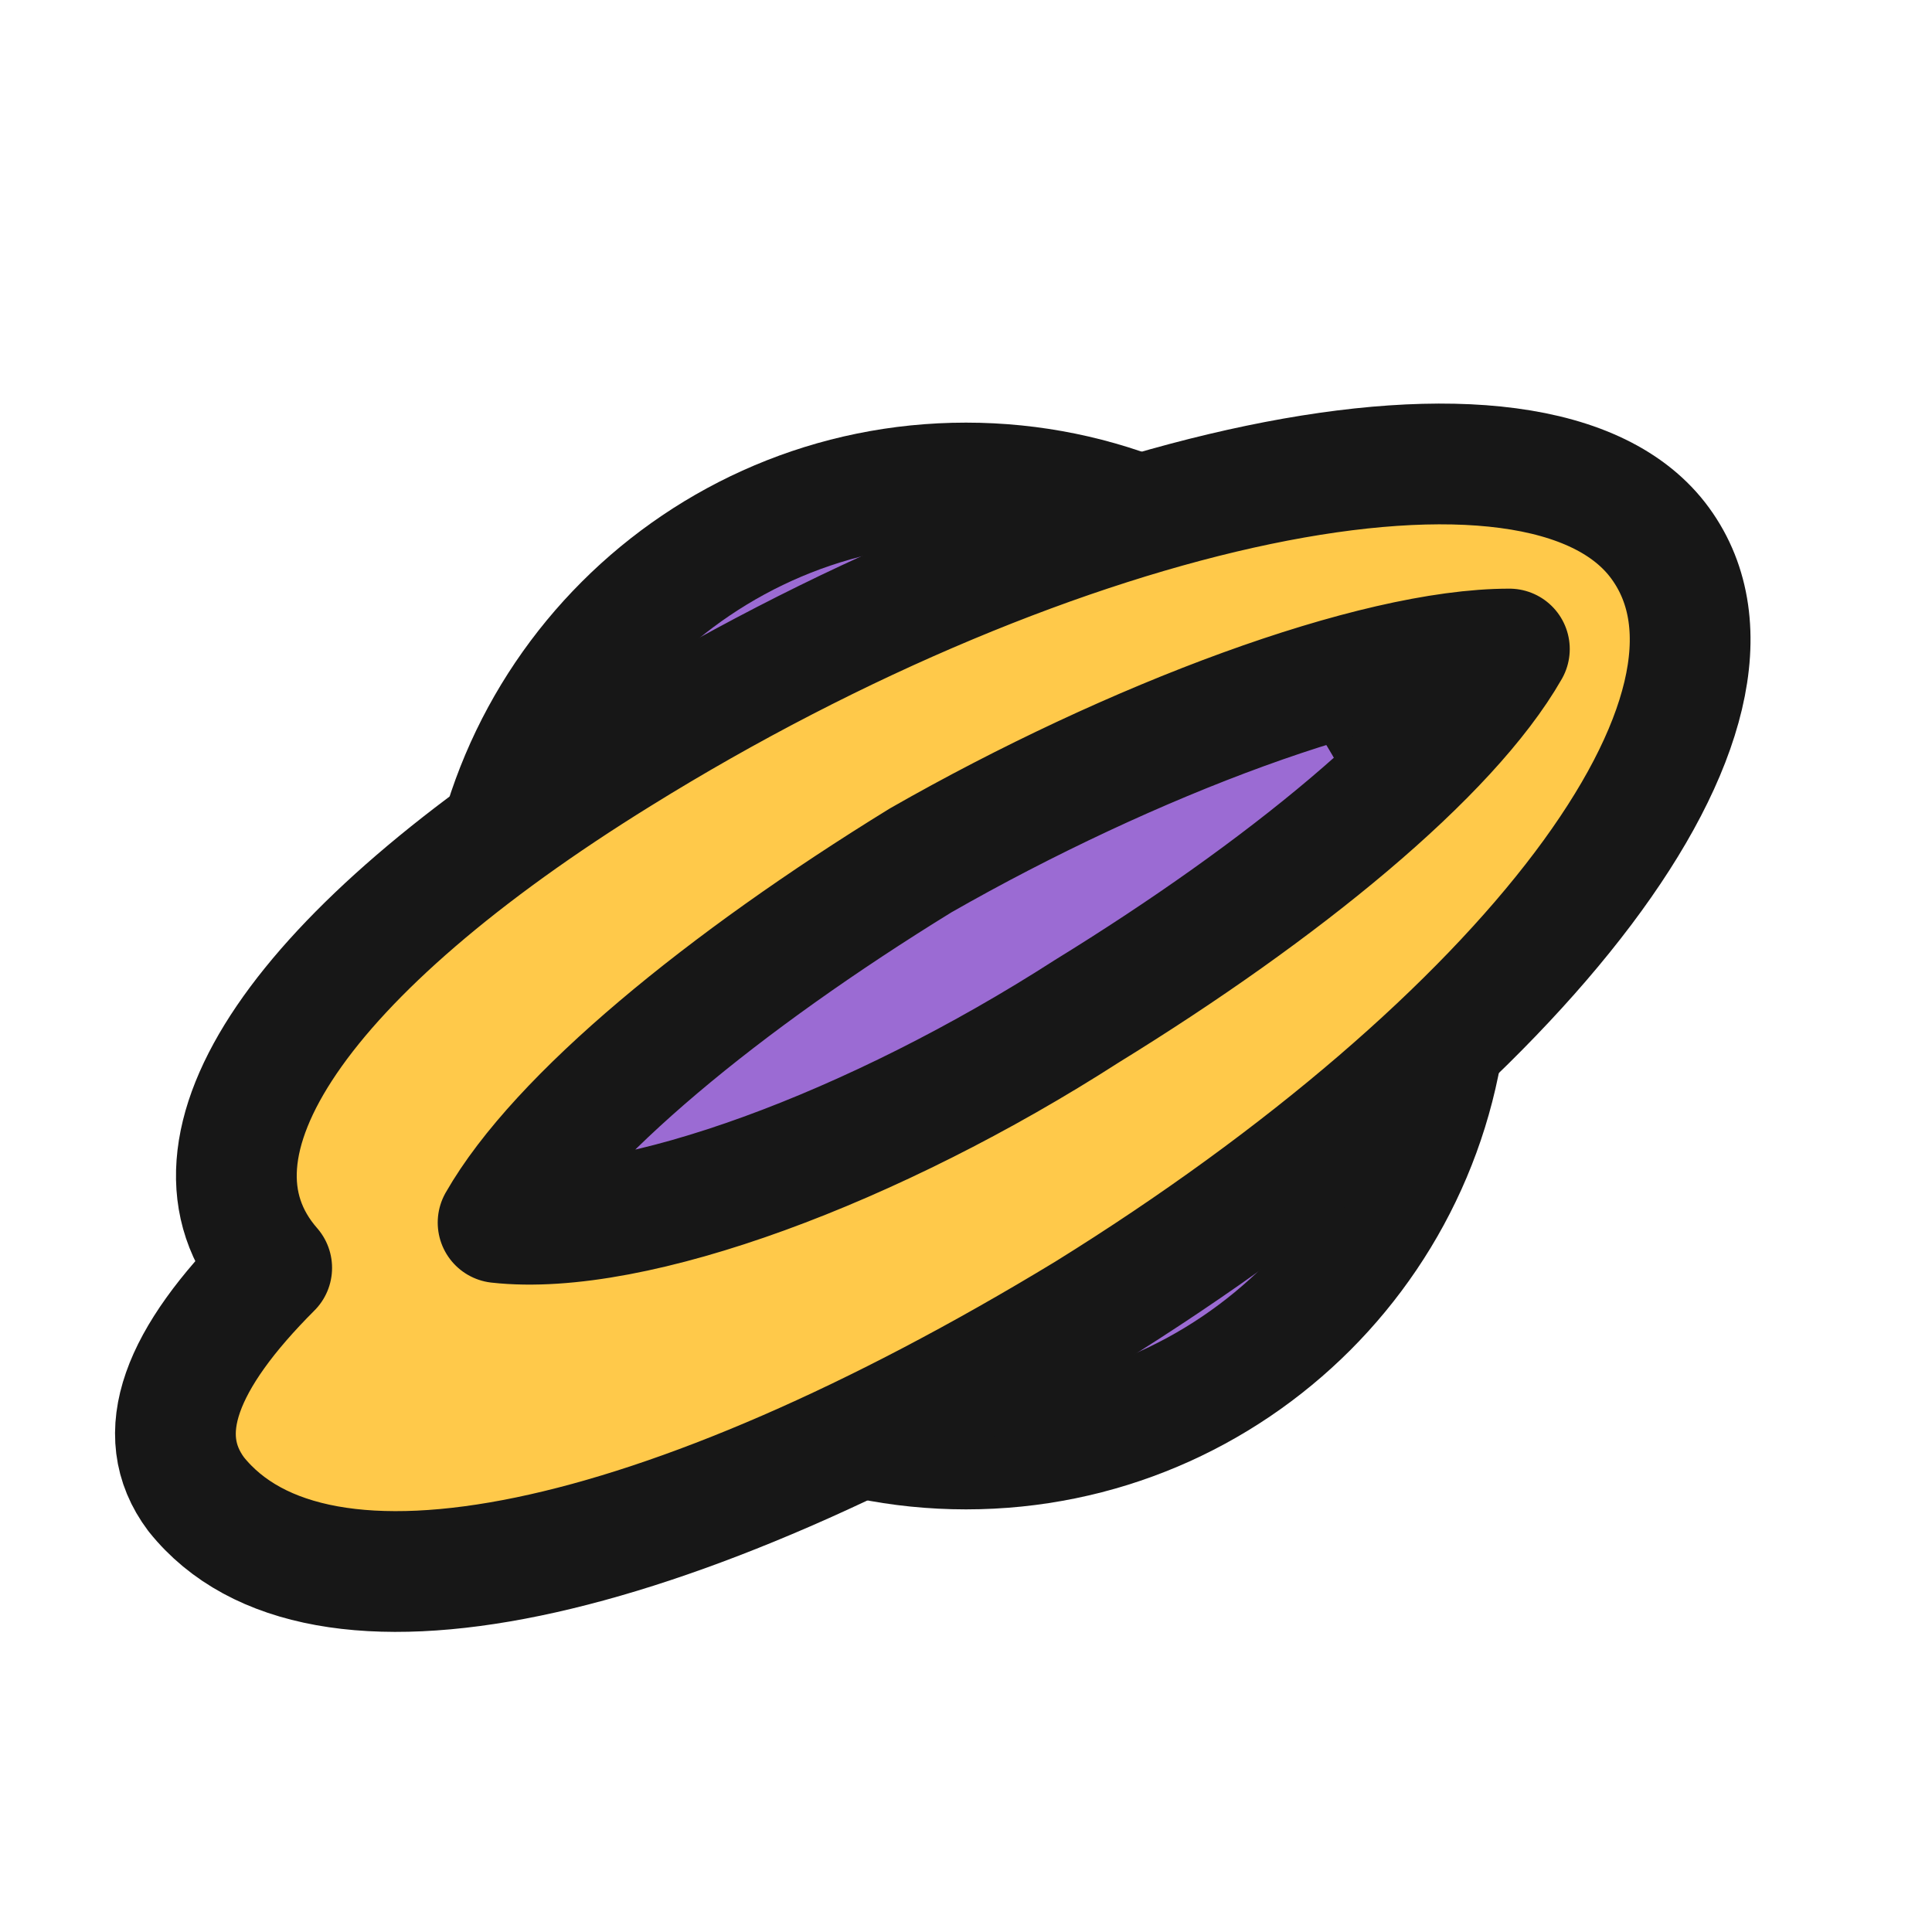
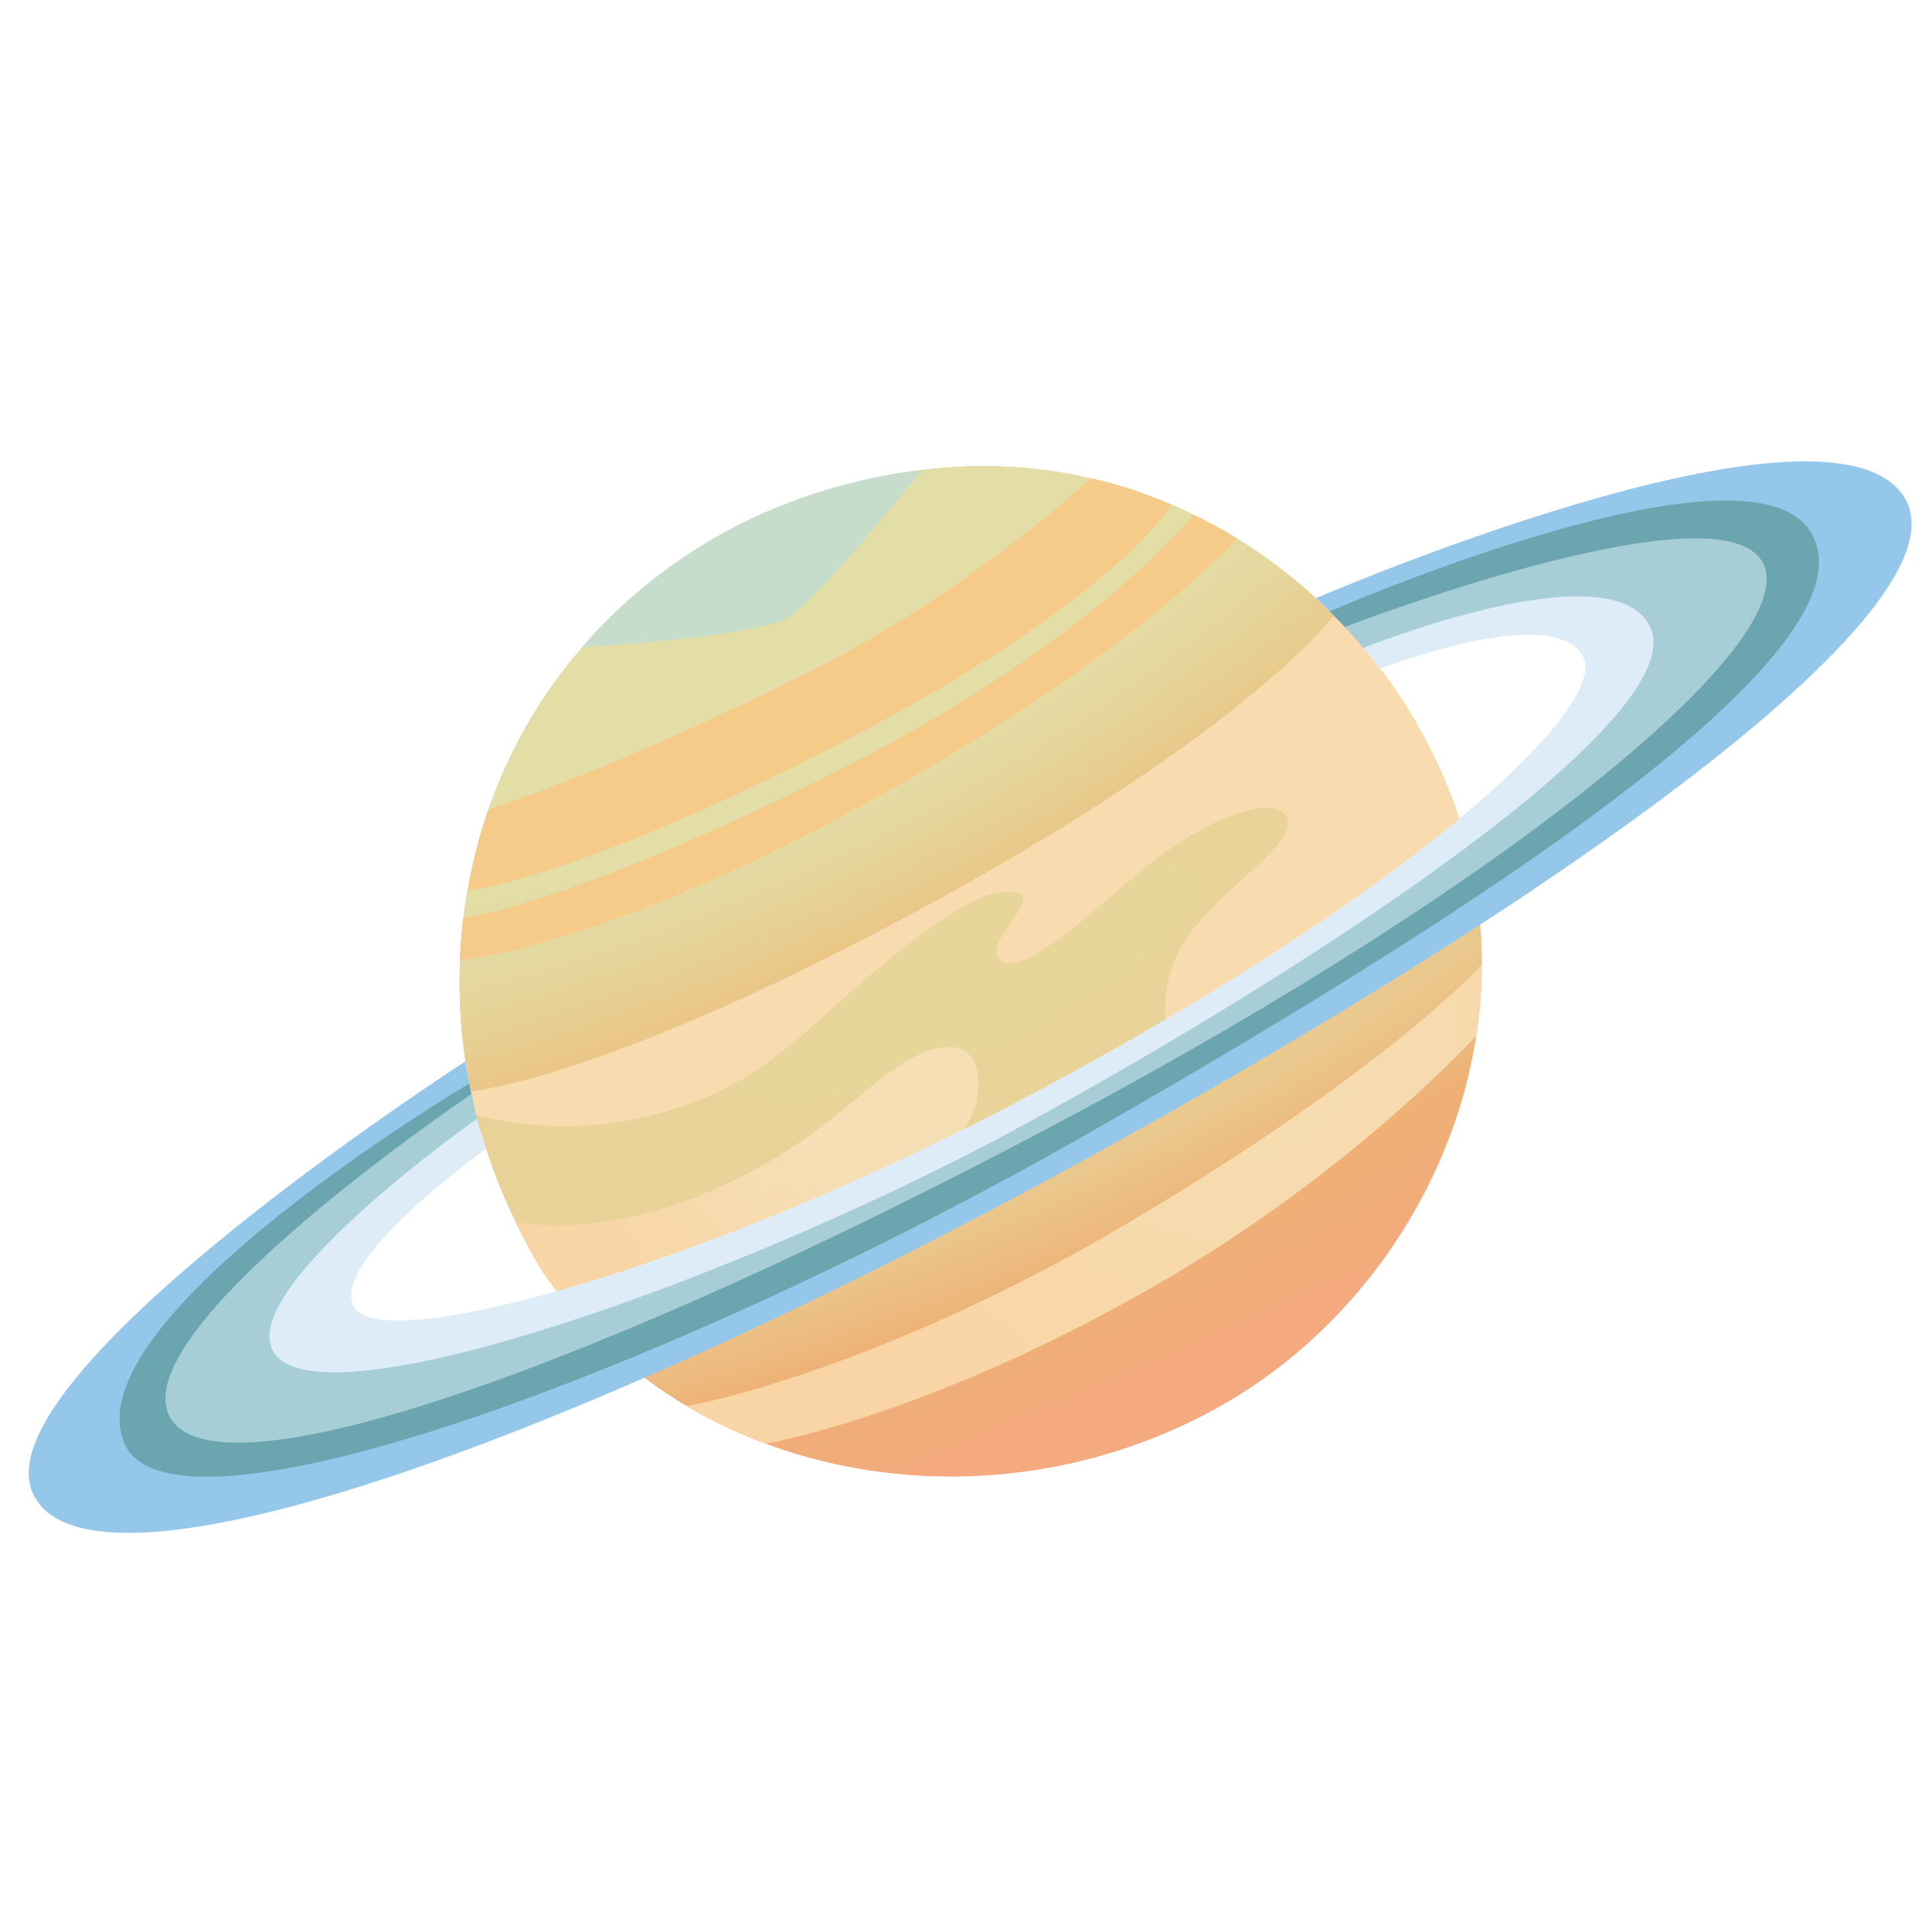
- <svg xmlns="http://www.w3.org/2000/svg" viewBox="0 0 128 128" stroke-linecap="round" stroke-linejoin="round">
-   <g stroke="#171717" stroke-width="8" stroke-linecap="round" stroke-linejoin="round">
-     <circle cx="64" cy="64" r="32" fill="#9B6BD3" />
-     <path fill="#FFC94A" d="M18 84c-7-8 2-21 23-34 29-18 61-25 69-14s-9 33-38 51c-28 17-51 22-59 12-3-4-1-9 5-15Zm15-3c9 1 25-5 39-14 13-8 24-17 28-24-9 0-25 6-39 14-13 8-24 17-28 24Z" />
-   </g>
+ <svg xmlns="http://www.w3.org/2000/svg" version="1.1" id="Layer_2" x="0px" y="0px" viewBox="0 0 128 128" style="enable-background:new 0 0 128 128;" xml:space="preserve">
+   <radialGradient id="SVGID_1_" cx="63.539" cy="64.93" r="33.826" gradientTransform="matrix(0.3979 0.9174 -3.1047 1.3466 239.8435 -80.7973)" gradientUnits="userSpaceOnUse">
+     <stop offset="0.119" style="stop-color:#E8D59A" />
+     <stop offset="0.297" style="stop-color:#E9D297" />
+     <stop offset="0.446" style="stop-color:#EAC78C" />
+     <stop offset="0.584" style="stop-color:#EDB67B" />
+     <stop offset="0.621" style="stop-color:#EEB075" />
+     <stop offset="0.903" style="stop-color:#F5A97F" />
+   </radialGradient>
+   <path style="fill:url(#SVGID_1_);" d="M48.54,35.12C34.2,42.47,28.22,57.94,31.19,72.31c0.69,3.32,1.85,6.57,3.49,9.66  c8.17,15.32,29.33,20.43,45.83,11.38c14.31-7.85,22.62-26.71,14.45-43.34c-1.47-2.99-3.39-5.8-5.7-8.3  C80.08,31.76,64.89,26.75,48.54,35.12z" />
+   <radialGradient id="SVGID_2_" cx="49.892" cy="39.012" r="62.228" gradientTransform="matrix(0.4505 0.8928 -2.512 1.2675 125.4157 -54.978)" gradientUnits="userSpaceOnUse">
+     <stop offset="0.219" style="stop-color:#E3DDA6" />
+     <stop offset="0.278" style="stop-color:#E4D9A0" />
+     <stop offset="0.354" style="stop-color:#E8CD90" />
+     <stop offset="0.384" style="stop-color:#EAC788" />
+   </radialGradient>
+   <path style="fill:url(#SVGID_2_);" d="M89.25,41.71c-9.17-9.95-24.37-14.96-40.71-6.59C34.2,42.47,28.22,57.94,31.19,72.31  c0,0,8.89,0.32,32.53-13.4S89.25,41.71,89.25,41.71z" />
+   <path style="fill:#C6DDCB;" d="M38.59,42.88c0,0,10.88-0.66,13.45-1.86c1.81-0.85,9.04-9.87,9.04-9.87s-6.16,0.44-12.65,3.88  C42.04,38.41,38.59,42.88,38.59,42.88z" />
+   <path style="fill:#F8DBAF;" d="M31.19,72.31c0,0,9.09-0.8,30.29-12.35s26.89-19.17,26.89-19.17s3.37,3.29,5.52,7.19  c2.21,4.03,3.27,7.58,3.27,7.58L77.42,69.1c0,0-1.12-3.96,1.47-7.33c2.59-3.36,6.98-5.86,6.38-7.58s-5.43,0-9.48,3.36  c-4.05,3.36-8.01,7.15-9.48,6.12c-1.47-1.03,2.84-4.14,1.03-4.57s-5.17,1.64-9.91,5.69c-4.74,4.05-7.58,7.58-14.74,9.22  c-6.24,1.43-11.15-0.15-11.15-0.15L31.19,72.31z" />
+   <radialGradient id="SVGID_3_" cx="60.661" cy="68.525" r="26.604" gradientUnits="userSpaceOnUse">
+     <stop offset="0.422" style="stop-color:#F6DFB4" />
+     <stop offset="0.984" style="stop-color:#F9D4A4" />
+   </radialGradient>
+   <path style="fill:url(#SVGID_3_);" d="M34.16,80.99c0,0,5.03,0.89,10.92-1.29c9.05-3.35,11.53-7.56,15.49-9.67  c2.01-1.07,4.59-1.24,4.21,2.48c-0.4,4.03-8.43,9.17-8.43,9.17l-17.38,6.38c0,0-1.47-1.64-2.67-3.27  C35.36,83.49,34.16,80.99,34.16,80.99z" />
+   <radialGradient id="SVGID_4_" cx="81.286" cy="66.74" r="37.819" gradientUnits="userSpaceOnUse">
+     <stop offset="0" style="stop-color:#F6DFB4" />
+     <stop offset="0.869" style="stop-color:#F9D4A4" />
+   </radialGradient>
+   <path style="fill:url(#SVGID_4_);" d="M45.49,93.16c0,0,12.37-2.13,29.44-12.25s23.23-16.98,23.23-16.98s-0.01,1.71-0.09,2.61  s-0.28,2.1-0.28,2.1s-8.17,9.01-21.19,16.5c-15.11,8.7-25.85,10.5-25.85,10.5s-1.53-0.57-2.67-1.1  C47.1,94.1,45.49,93.16,45.49,93.16z" />
+   <path style="fill:#F6CB89;" d="M32.36,53.63c0,0-0.48,1.4-0.78,2.59s-0.61,2.81-0.61,2.81s7.6-0.89,25.18-10.04  s21.49-15.55,21.49-15.55s-1.37-0.58-2.77-1.05c-1.11-0.37-2.6-0.71-2.6-0.71s-7.8,7.35-18.42,12.71  C40.54,51.09,32.36,53.63,32.36,53.63z" />
+   <path style="fill:#F6CB89;" d="M30.68,60.82c0,0-0.07,0.75-0.12,1.26c-0.07,0.73-0.09,1.52-0.09,1.52s9.59-0.78,27.25-10.57  s24.22-17.36,24.22-17.36s-0.77-0.49-1.48-0.86c-0.84-0.45-1.4-0.71-1.4-0.71s-6.41,8.21-22.76,16.55  C37.95,60,30.68,60.82,30.68,60.82z" />
+   <path style="fill:#94C7EA;" d="M87.19,39.63c0,0,33.25-14.36,38.81-6.93c5.56,7.44-25.64,28.82-57.51,45.96S5.92,106.82,2.2,98.99  s28.62-28.66,28.62-28.66s0.09,0.52,0.21,1.15c0.11,0.59,0.31,1.58,0.31,1.58L16.98,85.15l-1.81,8.2l17.77-3.32  c0,0,20.18-7.14,33.29-13.96s40.63-26.51,40.63-26.51l7.89-13.18l-25.85,4.94c0,0-0.36-0.37-0.81-0.82  C87.61,40.02,87.19,39.63,87.19,39.63z" />
+   <path style="fill:#6BA5AF;" d="M31.09,71.79c0,0-26.22,15.51-22.87,23.78c3.04,7.5,36.22-4.7,63.81-20.44  c25.35-14.47,52.64-32.03,47.95-39.85c-4.13-6.89-31.89,5.23-31.89,5.23s0.3,0.28,0.63,0.63c0.24,0.26,0.51,0.53,0.51,0.53  s20.68-5.19,22.21-2.13S92.23,62.1,70.39,73.43S19.02,97.06,17.31,92.1c-2.46-7.13,14.12-18.7,14.12-18.7s-0.16-0.69-0.2-0.91  C31.16,72.19,31.09,71.79,31.09,71.79z" />
+   <path style="fill:#A7CED6;" d="M89.09,41.54c0,0,24.24-9.34,27.58-4.46s-15.83,20.98-46.5,37.28S14.03,99.66,11.2,93.77  c-2.83-5.89,20.03-21.28,20.03-21.28s0.1,0.45,0.21,0.92c0.11,0.48,0.41,1.57,0.41,1.57S17.77,85.64,19.99,88.15  c2.22,2.51,18.46,0.19,48.01-14.86c29.85-15.21,41.3-28.44,38.2-31.43c-2.02-1.94-15.52,1.5-15.52,1.5s-0.47-0.56-0.79-0.93  C89.58,42.05,89.09,41.54,89.09,41.54z" />
+   <path style="fill:#DDECF6;" d="M90.32,42.93c0,0,16.37-6.61,18.98-1.45c3.03,6-22.32,22.61-41.52,33.07  C49.08,84.73,21,94.65,18.1,89.53c-2.39-4.23,13.5-15.41,13.5-15.41s0.13,0.51,0.3,1.1c0.09,0.31,0.28,0.91,0.28,0.91  s-10.65,7.59-8.67,10.55s22.24-2.38,43.27-13.36C92.1,60.11,106.97,46.9,104.83,43.4c-2.14-3.49-13.39,0.91-13.39,0.91  s-0.31-0.4-0.5-0.64C90.69,43.36,90.32,42.93,90.32,42.93z" />
</svg>
